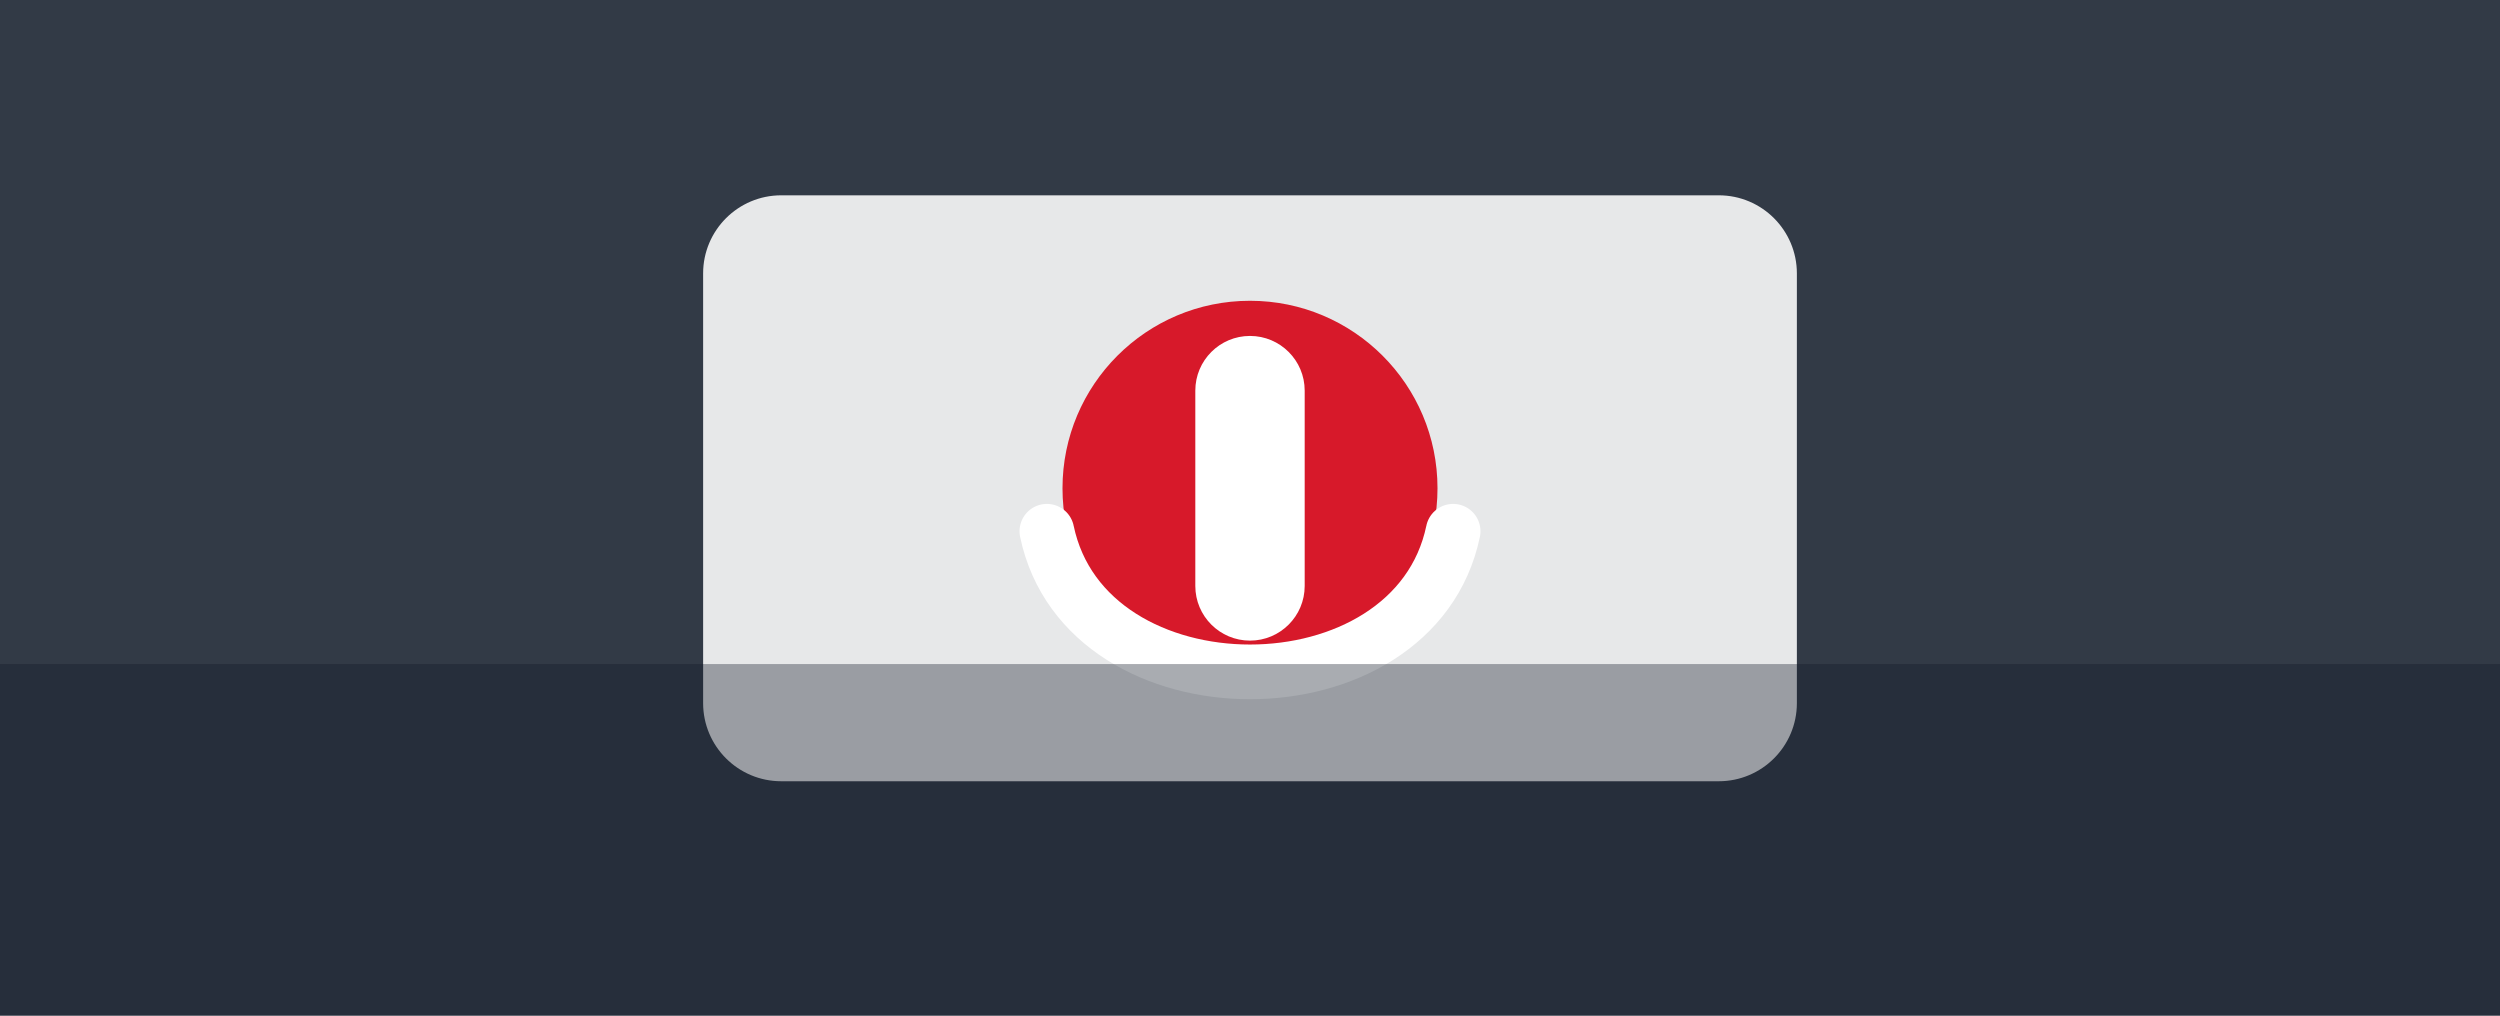
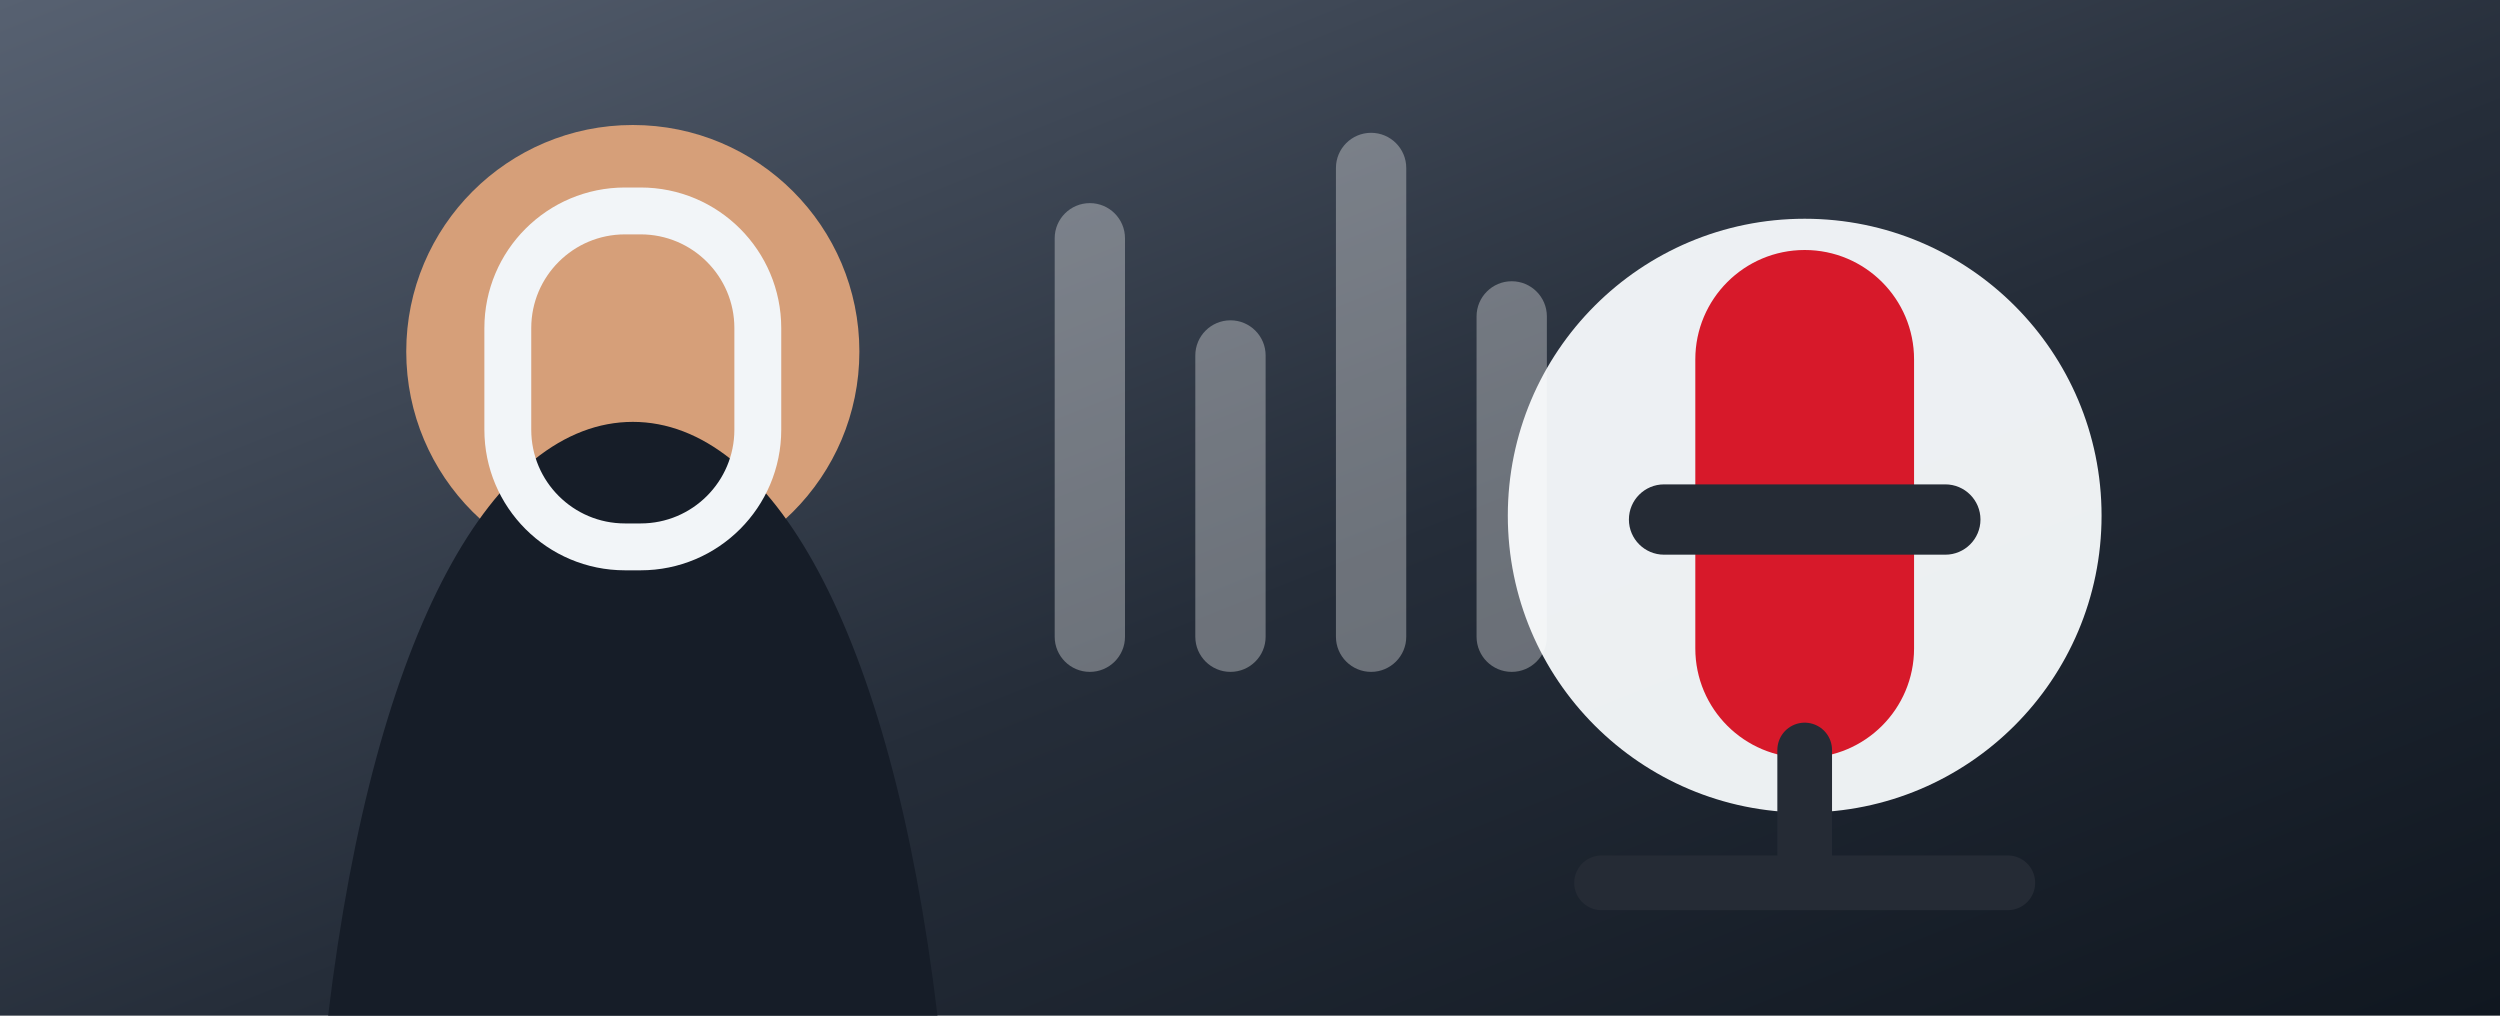
- <svg xmlns="http://www.w3.org/2000/svg" viewBox="0 0 640 260">
-   <rect width="640" height="260" fill="#323a46" />
-   <rect x="180" y="50" width="280" height="150" rx="20" fill="#fff" opacity=".88" />
-   <circle cx="320" cy="125" r="48" fill="#d7192a" />
-   <rect x="306" y="86" width="28" height="78" rx="14" fill="#fff" />
-   <path d="M268 136 C278 184 362 184 372 136" fill="none" stroke="#fff" stroke-width="14" stroke-linecap="round" />
-   <rect y="170" width="640" height="90" fill="#111827" opacity=".36" />
+ <svg xmlns="http://www.w3.org/2000/svg" viewBox="0 0 640 260" role="img" aria-label="Podcast studio">
+   <defs>
+     <linearGradient id="studio" x1="0" y1="0" x2="1" y2="1">
+       <stop offset="0" stop-color="#576171" />
+       <stop offset=".55" stop-color="#252d39" />
+       <stop offset="1" stop-color="#101720" />
+     </linearGradient>
+   </defs>
+   <rect width="640" height="260" fill="url(#studio)" />
+   <circle cx="162" cy="90" r="58" fill="#d69f79" />
+   <path d="M84 260c12-100 43-152 78-152s66 52 78 152z" fill="#161d28" />
+   <rect x="130" y="54" width="64" height="86" rx="30" fill="none" stroke="#f2f5f8" stroke-width="12" />
+   <circle cx="462" cy="132" r="76" fill="#f7fafc" opacity=".95" />
+   <rect x="434" y="64" width="56" height="130" rx="28" fill="#d7192a" />
+   <rect x="417" y="124" width="90" height="18" rx="9" fill="#252b35" />
+   <path d="M462 192v34M410 226h104" stroke="#252b35" stroke-width="14" stroke-linecap="round" />
+   <g opacity=".33" fill="#ffffff">
+     <rect x="270" y="52" width="18" height="120" rx="9" />
+     <rect x="306" y="82" width="18" height="90" rx="9" />
+     <rect x="342" y="34" width="18" height="138" rx="9" />
+     <rect x="378" y="72" width="18" height="100" rx="9" />
+   </g>
</svg>
